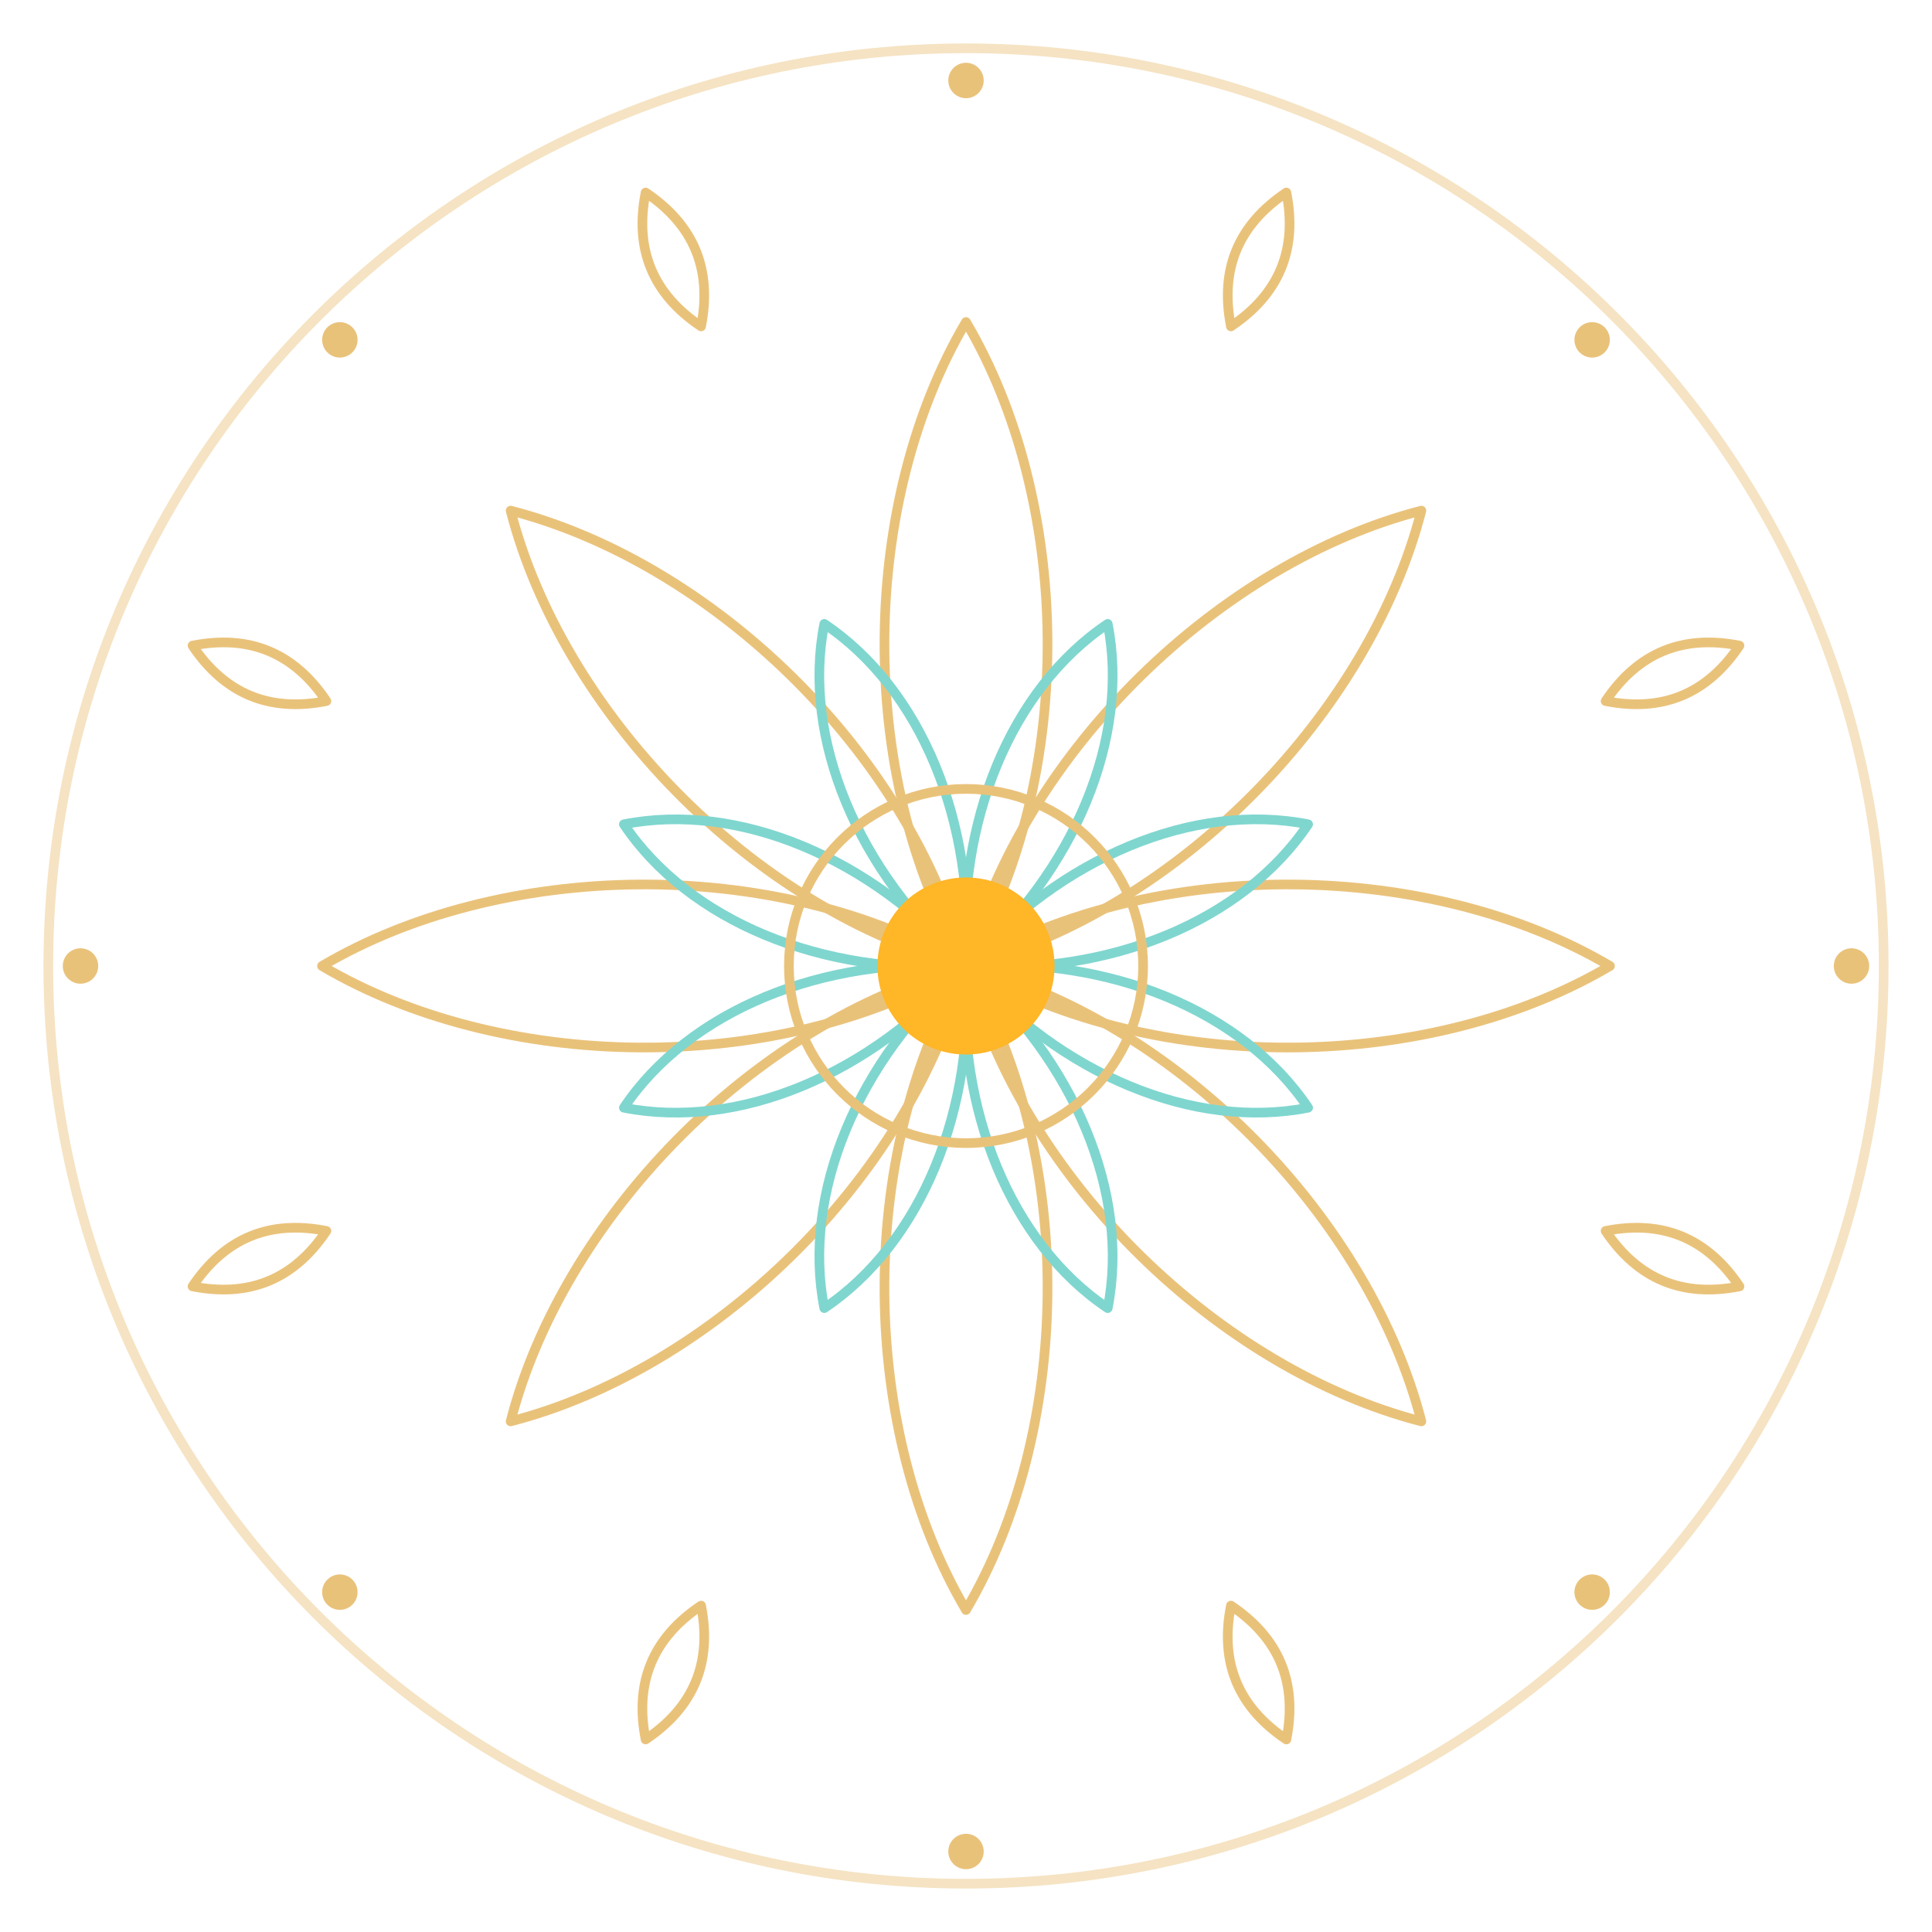
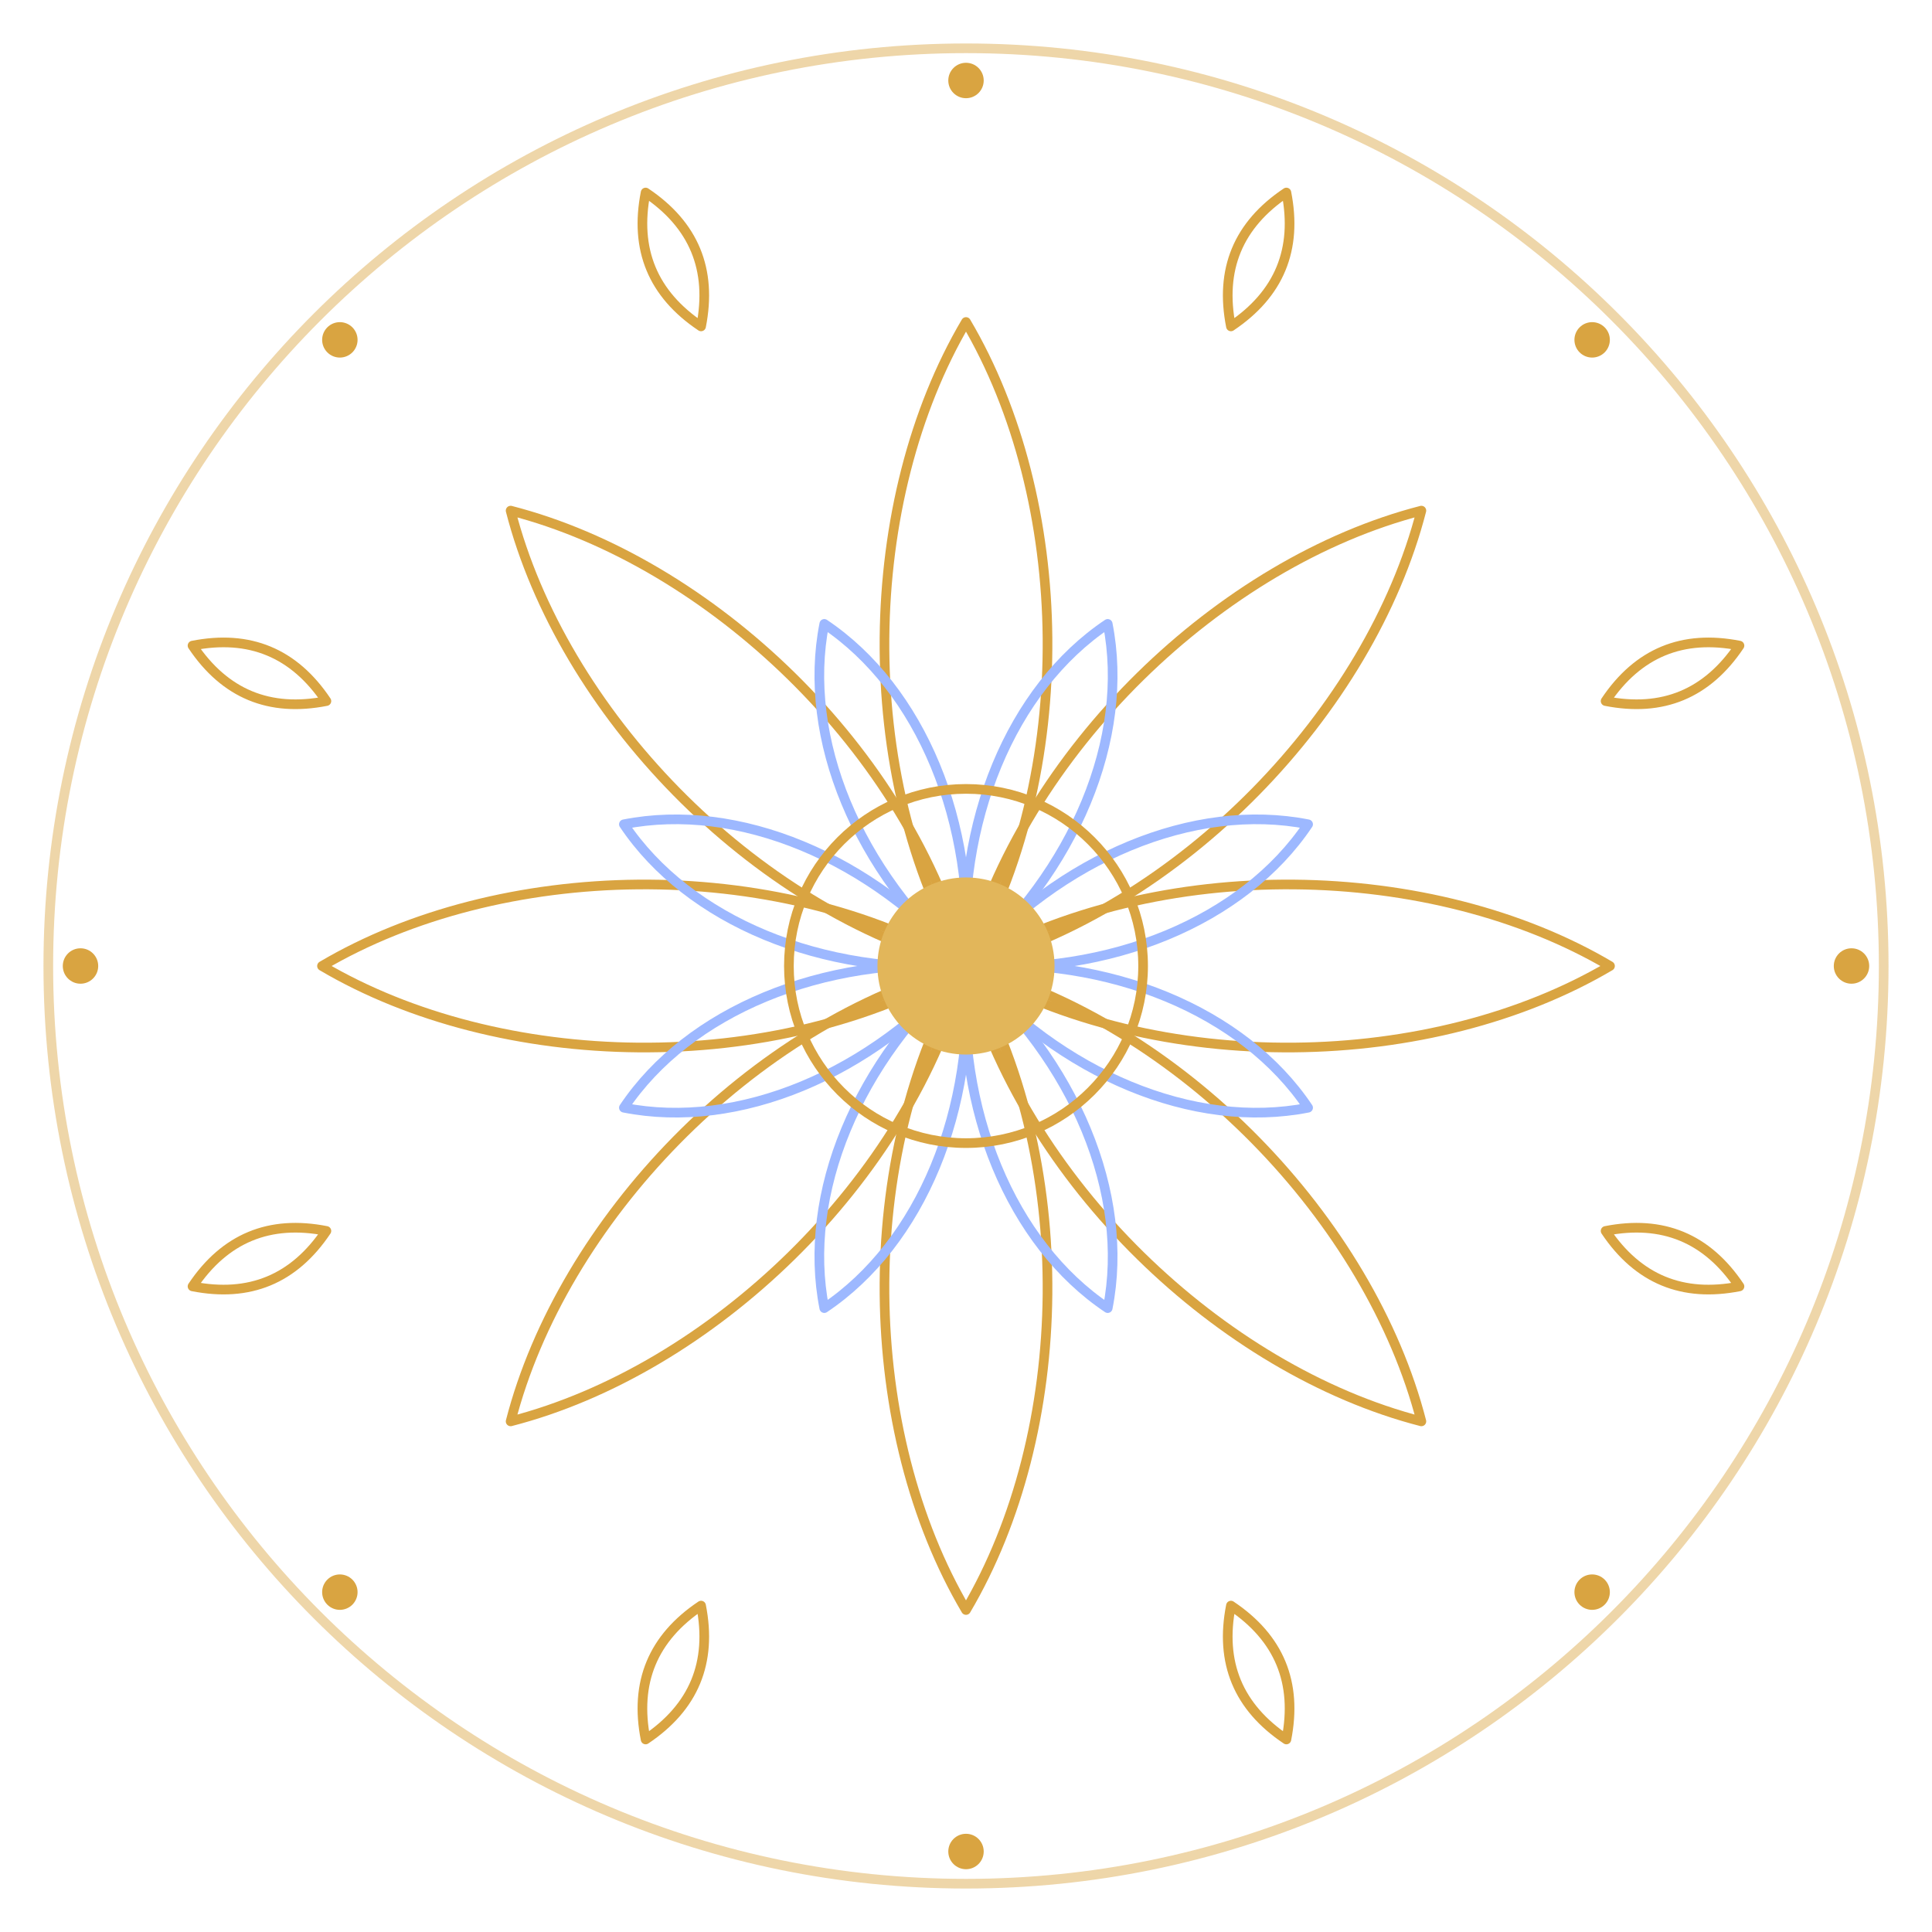
- <svg xmlns="http://www.w3.org/2000/svg" width="240" height="240" viewBox="0 0 240 240" fill="none" stroke="#E9C27A" stroke-width="1.2" stroke-linejoin="round">
+ <svg xmlns="http://www.w3.org/2000/svg" width="240" height="240" viewBox="0 0 240 240" fill="none" stroke="#D9A441" stroke-width="1.2" stroke-linejoin="round">
  <defs>
    <path id="a" d="M120 120 C106 96 107 62 120 40 C133 62 134 96 120 120 Z" />
    <path id="b" d="M120 120 C112 104 112 86 120 74 C128 86 128 104 120 120 Z" />
    <path id="c" d="M120 34 C116 28 116 22 120 16 C124 22 124 28 120 34 Z" />
    <circle id="d" cx="120" cy="10" r="2.2" />
  </defs>
  <circle cx="120" cy="120" r="114" stroke-opacity="0.45" />
  <g>
    <use href="#a" />
    <use href="#a" transform="rotate(45 120 120)" />
    <use href="#a" transform="rotate(90 120 120)" />
    <use href="#a" transform="rotate(135 120 120)" />
    <use href="#a" transform="rotate(180 120 120)" />
    <use href="#a" transform="rotate(225 120 120)" />
    <use href="#a" transform="rotate(270 120 120)" />
    <use href="#a" transform="rotate(315 120 120)" />
  </g>
-   <g stroke="#7FD6CF">
+   <g stroke="#9DB8FF">
    <use href="#b" transform="rotate(22.5 120 120)" />
    <use href="#b" transform="rotate(67.5 120 120)" />
    <use href="#b" transform="rotate(112.5 120 120)" />
    <use href="#b" transform="rotate(157.5 120 120)" />
    <use href="#b" transform="rotate(202.5 120 120)" />
    <use href="#b" transform="rotate(247.5 120 120)" />
    <use href="#b" transform="rotate(292.5 120 120)" />
    <use href="#b" transform="rotate(337.5 120 120)" />
  </g>
  <g>
    <use href="#c" transform="rotate(22.5 120 120)" />
    <use href="#c" transform="rotate(67.5 120 120)" />
    <use href="#c" transform="rotate(112.5 120 120)" />
    <use href="#c" transform="rotate(157.5 120 120)" />
    <use href="#c" transform="rotate(202.5 120 120)" />
    <use href="#c" transform="rotate(247.5 120 120)" />
    <use href="#c" transform="rotate(292.5 120 120)" />
    <use href="#c" transform="rotate(337.5 120 120)" />
  </g>
-   <g fill="#E9C27A" stroke="none">
+   <g fill="#D9A441" stroke="none">
    <use href="#d" />
    <use href="#d" transform="rotate(45 120 120)" />
    <use href="#d" transform="rotate(90 120 120)" />
    <use href="#d" transform="rotate(135 120 120)" />
    <use href="#d" transform="rotate(180 120 120)" />
    <use href="#d" transform="rotate(225 120 120)" />
    <use href="#d" transform="rotate(270 120 120)" />
    <use href="#d" transform="rotate(315 120 120)" />
  </g>
  <circle cx="120" cy="120" r="22" />
-   <circle cx="120" cy="120" r="11" fill="#FFB627" stroke="none" />
+   <circle cx="120" cy="120" r="11" fill="#E2B65A" stroke="none" />
</svg>
